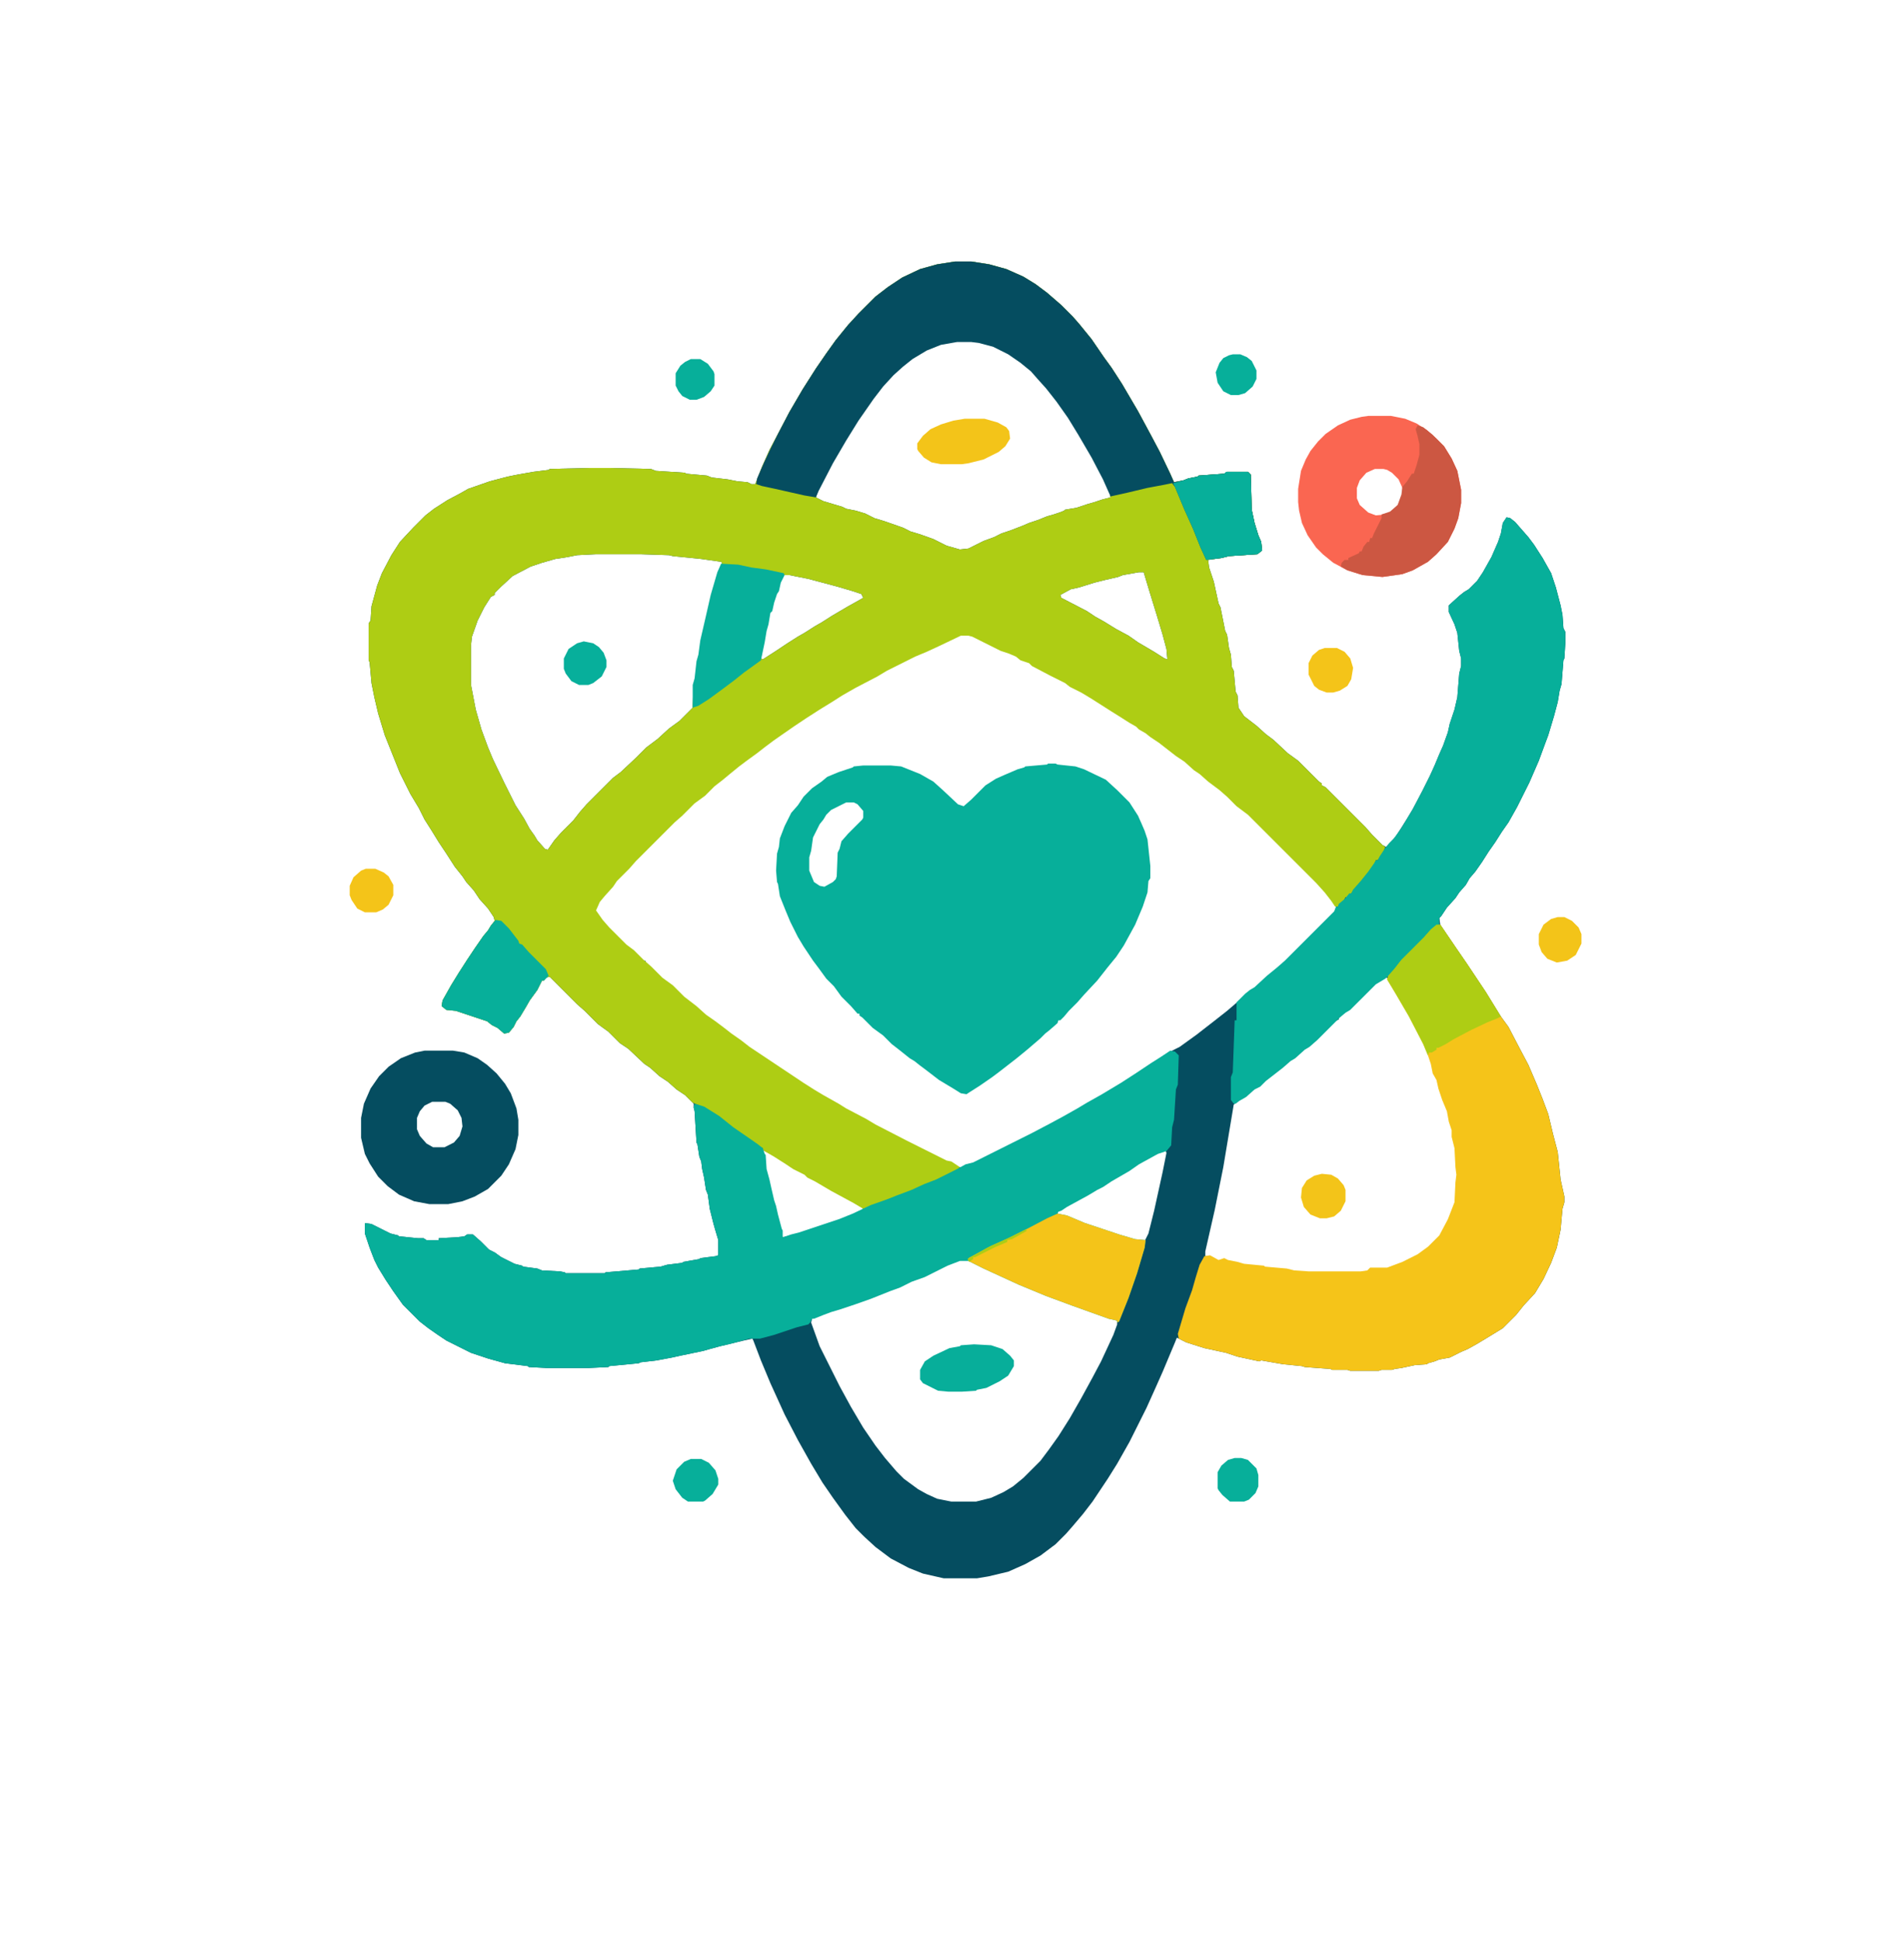
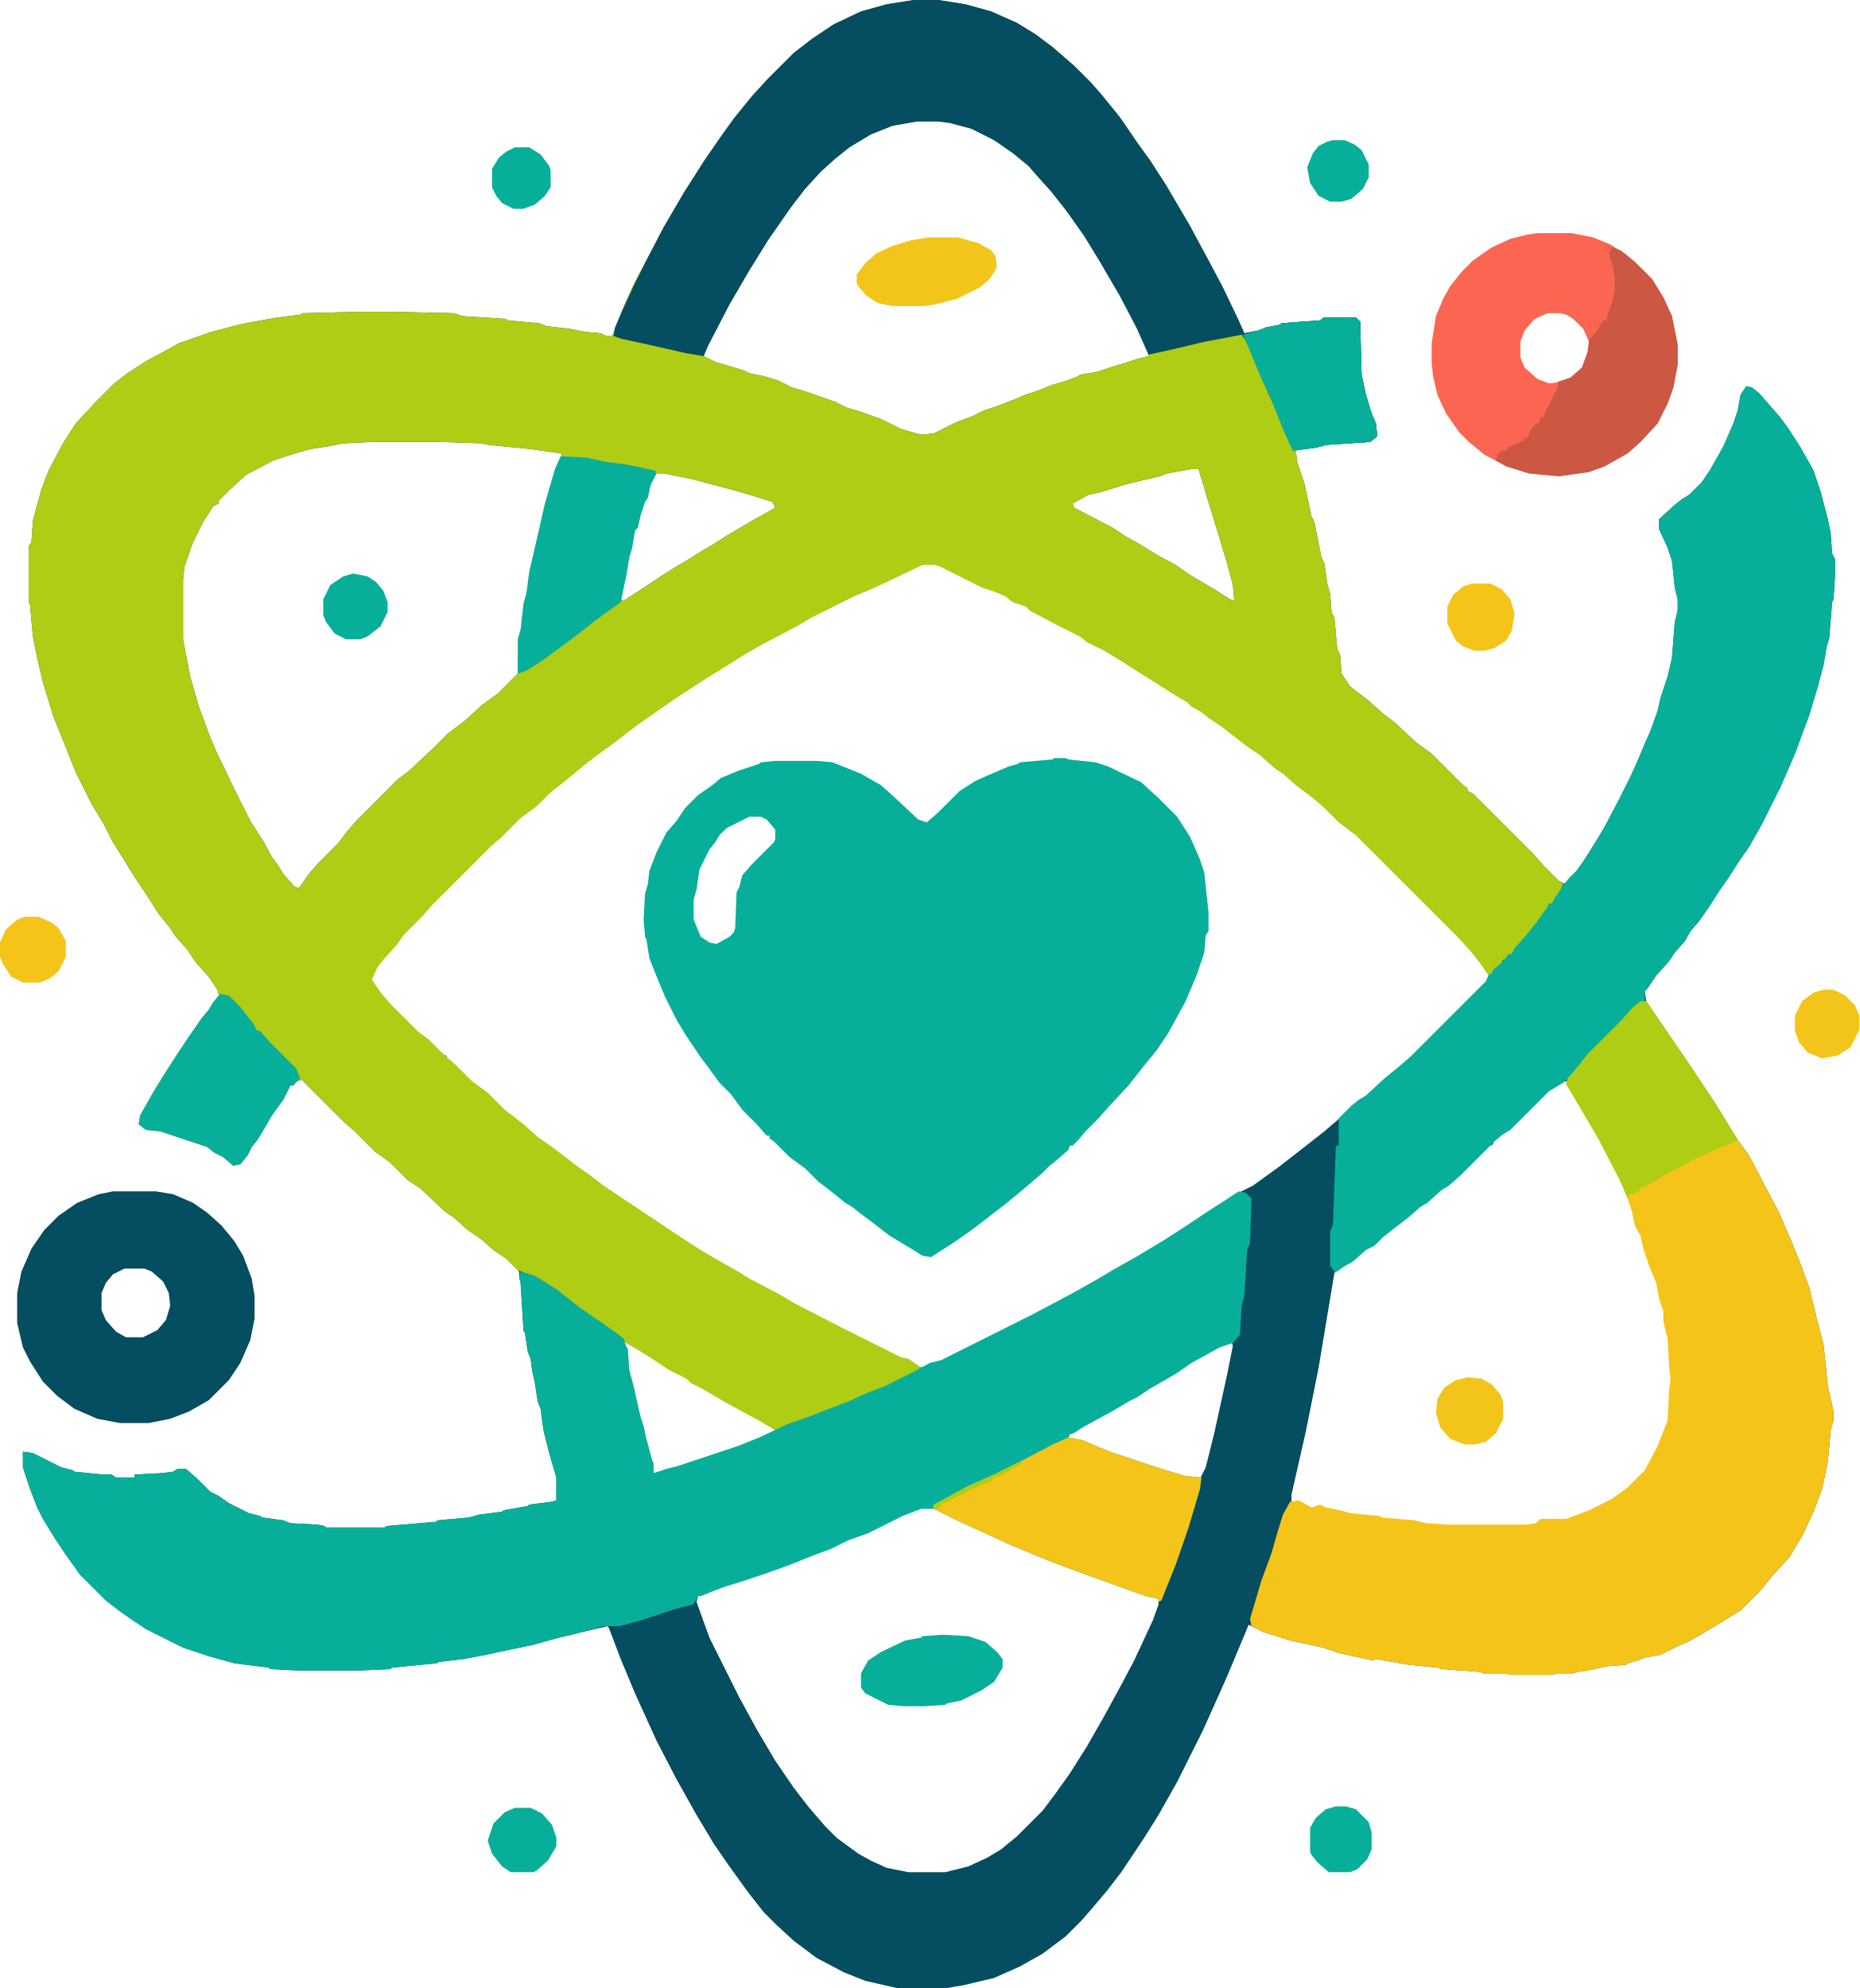
- <svg xmlns="http://www.w3.org/2000/svg" version="1.1" viewBox="0 0 2009 2048" width="569" height="580">
+ <svg xmlns="http://www.w3.org/2000/svg" version="1.1" viewBox="369 276 1300 1390">
  <path transform="translate(1008,276)" d="m0 0h17l19 3 18 5 18 8 13 8 12 9 15 13 12 12 7 8 13 16 13 19 8 11 11 17 17 29 14 26 9 17 11 23 4 9 10-2 5-2 10-2 1-1 27-2 3-2h22l3 3 1 37 3 14 4 13 3 7 1 9-5 4-30 2-8 2-14 2 1 8 5 15 5 23 2 4 5 25 2 4 2 14 2 7 1 13 2 4 2 22 2 4 1 13 6 9 13 10 10 9 8 6 15 14 11 8 22 22 3 2v2l4 2 42 42 7 8 11 11 4 2 10-11 7-11 5-8 6-10 10-19 8-16 5-11 5-12 4-9 5-14 2-9 5-15 3-13 2-25 2-8v-8l-2-8-2-19-3-9-6-13v-7l11-10 5-4 5-3 9-9 6-9 9-16 7-16 3-9 2-11 4-6 4 1 5 4 14 16 6 8 9 14 9 16 5 15 5 19 2 10 1 14 2 4v12l-1 16-1 2-2 25-2 7-2 12-4 15-6 20-3 8-7 19-10 23-13 26-9 16-7 10-7 11-7 10-7 11-7 10-6 7-4 7-7 8-4 6-9 10-6 9-2 2 1 7 17 25 11 16 20 30 16 26 8 11 12 23 9 17 9 21 6 15 6 16 5 21 5 19 3 29 4 18v6l-2 7-2 22-4 19-6 16-8 17-9 15-12 13-8 10-14 14-18 11-10 6-9 5-7 3-12 6-11 2-5 2-7 2-1 1-13 1-14 3-7 1-3 1h-11l-3 1h-30l-3-1h-16l-2-1-27-2-3-1-20-2-23-4-2 1-23-5-12-4-23-5-19-6-10-5-2 5-13 31-8 18-9 20-18 36-13 23-10 16-16 24-10 13-11 13-7 8-11 11-16 12-16 9-18 8-21 5-12 2h-35l-22-5-15-6-19-10-16-12-12-11-9-9-11-14-13-18-11-16-12-20-14-25-14-27-15-33-10-24-8-21-1-2-9 2-25 6-11 3-7 2-24 5-9 2-16 3-17 2-2 1-31 3-1 1-21 1h-44l-19-1-1-1-24-3-18-5-18-6-26-13-9-6-10-7-9-7-18-18-10-14-8-12-8-13-4-8-5-13-5-15v-11l7 1 20 10 8 2 1 1 20 2h6l3 2h13v-2l19-1 8-1 3-2h6l8 7 9 9 6 3 7 5 14 7 8 2 1 1 15 2 5 2 19 1 5 1 1 1h41l1-1 35-3 1-1 22-2 7-2 16-2 1-1 17-3 1-1 16-2 3-1v-16l-3-10-2-7-4-16-2-15-2-5-2-13-2-9-1-8-2-5-2-13-1-2-2-33-1-4v-4l-9-9-9-6-9-8-9-6-10-9-6-4-17-16-9-6-12-12-11-8-14-14-8-7-29-29-4 1-2 3h-2l-5 10-8 11-4 7-6 10-4 5-3 6-5 6-5 1-7-6-6-3-5-4-33-11-10-1-5-4 1-6 9-16 8-13 9-14 8-12 9-13 5-6 3-5 4-5-1-4-6-9-9-10-6-9-8-9-4-6-8-10-9-14-8-12-8-13-7-11-6-12-9-15-11-22-16-40-7-23-4-17-3-15-2-22-1-2v-39l2-3 1-15 6-22 5-13 10-19 9-14 14-15 13-13 9-7 14-9 15-8 7-4 23-8 19-5 10-2 17-3 16-2 1-1 41-1h23l43 1 5 2 31 2 1 1 22 2 5 2 17 2 10 2 11 1 4 2h4l7-18 8-18 10-19 11-21 14-24 14-22 11-16 10-14 13-16 11-12 18-18 13-10 15-10 19-9 18-5zm2 84-17 3-15 6-15 9-10 8-10 9-12 13-10 13-16 23-13 21-14 24-15 29-2 7 8 4 20 6 4 2 10 2 10 3 10 5 10 3 20 7 8 4 10 3 14 5 14 7 14 4 9-1 16-8 11-4 8-4 9-3 13-5 7-3 9-3 10-4 7-2 6-2 5-2 1-1 12-2 12-4 7-2 9-3 8-2-1-6-12-25-15-27-14-23-14-20-11-14-9-10-7-8-13-11-14-9-14-7-15-4-8-1zm-381 225-20 1-10 2-13 2-14 4-12 4-19 10-12 11-7 7v2l-4 2-7 11-7 14-6 17-1 9v42l5 26 6 21 7 19 5 12 12 25 12 24 9 14 6 11 5 7 3 5 8 9 3 1 7-10 7-8 13-13 7-9 7-8 28-28 8-6 16-15 11-11 12-9 12-11 11-8 14-14 1-24 2-7 2-18 2-7 2-15 6-26 5-22 7-24 4-10-1-1-21-3-30-3-4-1-30-1zm573 19-17 3-5 2-13 3-12 3-16 5-9 2-11 6 1 3 27 14 9 6 9 5 13 8 13 7 10 7 17 10 11 7 3 1-1-11-4-15-6-20-8-26-6-20zm-375 3-4 8-2 9-2 3-3 9-2 9-2 2-2 12-2 7-2 12-3 17 2 1 14-9 12-8 11-7 7-4 11-7 7-4 11-7 17-10 9-5 7-4-2-4-9-3-17-5-30-8-20-4zm187 63-23 11-13 6-12 5-30 15-10 6-23 12-14 8-11 7-13 8-14 9-12 8-13 9-10 7-8 6-9 7-11 8-8 6-11 9-6 5-9 7-10 10-11 8-13 13-8 7-42 42-7 8-13 13-4 6-9 10-5 6-4 9 7 10 7 8 19 19 8 6 10 10h2l1 3 8 7 9 9 11 8 12 12 13 10 10 9 10 7 8 6 9 7 10 7 9 7 57 38 11 7 10 6 16 9 8 5 21 11 10 6 33 17 42 21 5 1 7 5h5l3-2 8-2 62-31 19-10 13-7 16-9 10-6 16-9 20-12 17-11 15-10 11-7 9-6 10-5 18-13 18-14 14-11 14-12 10-9 5-3 13-12 11-9 8-7 53-53 1-5-4-6-7-9-9-10-73-73-12-9-10-10-8-7-12-9-9-8-6-4-10-9-9-6-18-14-9-6-5-4-7-4-3-3-7-4-11-7-8-5-22-14-10-6-12-6-5-4-16-8-19-10-3-3-9-3-5-4-7-3-9-3-30-15-4-1zm448 362-10 6-27 27-5 3-7 6v2l-4 2-19 19-8 7-5 3-10 9-5 3-8 7-18 14-6 6-6 3-9 8-7 4-6 5-11 66-9 45-10 44v5h5l9 5 6-2 4 2 10 2 7 2 21 2 1 1 23 2 8 2 15 1h55l7-1 3-3h18l16-6 16-8 11-8 13-13 9-17 7-18 1-21 1-8-1-8-1-20-3-12v-7l-3-9-2-11-5-12-4-12-2-9-4-7-2-10-3-9-5-12-15-29-14-24-10-17zm-657 182 1 4 1 1 1 15 3 11 2 9 3 13 2 6 2 9 4 15 2 9 9-2 8-2 42-14 15-6 11-5-1-3-12-7-16-8-17-10-13-7-3-3-12-6-9-6-11-7zm424 0-16 8-11 6-10 7-19 11-9 6-6 3-10 6-22 12-6 4-4 2v2l12 4 20 8 36 12 14 4 10 1 4-8 6-24 9-41 4-20-1-3zm-216 116-13 5-24 12-14 5-12 6-11 4-20 8-17 6-15 5-10 3-8 3-12 5-1 4 9 25 21 42 12 22 13 22 13 19 10 13 12 14 8 8 15 11 9 5 11 5 15 3h26l16-4 13-6 10-6 11-9 18-18 9-12 10-14 12-19 12-21 12-22 9-17 13-28 4-11v-4l-48-17-27-10-29-12-37-17-16-8z" fill="#054D60" />
  <path transform="translate(1008,276)" d="m0 0h17l19 3 18 5 18 8 13 8 12 9 15 13 12 12 7 8 13 16 13 19 8 11 11 17 17 29 14 26 9 17 11 23 4 9 10-2 5-2 10-2 1-1 27-2 3-2h22l3 3 1 37 3 14 4 13 3 7 1 9-5 4-30 2-8 2-14 2 1 8 5 15 5 23 2 4 5 25 2 4 2 14 2 7 1 13 2 4 2 22 2 4 1 13 6 9 13 10 10 9 8 6 15 14 11 8 22 22 3 2v2l4 2 42 42 7 8 11 11 3 2-2 5-6 9h-2l-2 5-6 8-14 17-4 5-4 4h-2l-2 4-5 4-1 2h-3l-4-6-7-9-9-10-72-72-12-9-10-10-8-7-12-9-9-8-6-4-10-9-9-6-18-14-9-6-5-4-7-4-3-3-7-4-11-7-8-5-22-14-10-6-12-6-5-4-16-8-19-10-3-3-9-3-5-4-7-3-9-3-30-15-4-1h-8l-23 11-13 6-12 5-30 15-10 6-23 12-14 8-11 7-13 8-14 9-12 8-13 9-10 7-8 6-9 7-11 8-8 6-11 9-6 5-9 7-10 10-11 8-13 13-8 7-41 41-7 8-13 13-4 6-9 10-5 6-4 9 7 10 7 8 18 18 8 6 10 10 8 7 12 12 11 8 12 12 13 10 10 9 10 7 8 6 9 7 10 7 9 7 57 38 11 7 10 6 16 9 8 5 21 11 10 6 33 17 42 21 5 1 9 6-4 4-31 14-12 5-17 7-12 4-11 5-15 5-10-6-24-13-17-10-8-4-3-3-12-6-9-6-11-7-12-7v-2l-4-2-5-4-19-13-18-14-16-10-12-5-8-8-9-6-9-8-9-6-10-9-6-4-17-16-9-6-12-12-11-8-14-14-8-7-29-29-4 1-2 3h-2l-5 10-8 11-4 7-6 10-4 5-3 6-5 6-5 1-7-6-6-3-5-4-33-11-10-1-5-4 1-6 9-16 8-13 9-14 8-12 9-13 5-6 3-5 4-5-1-4-6-9-9-10-6-9-8-9-4-6-8-10-9-14-8-12-8-13-7-11-6-12-9-15-11-22-16-40-7-23-4-17-3-15-2-22-1-2v-39l2-3 1-15 6-22 5-13 10-19 9-14 14-15 13-13 9-7 14-9 15-8 7-4 23-8 19-5 10-2 17-3 16-2 1-1 41-1h23l43 1 5 2 31 2 1 1 22 2 5 2 17 2 10 2 11 1 4 2h4l7-18 8-18 10-19 11-21 14-24 14-22 11-16 10-14 13-16 11-12 18-18 13-10 15-10 19-9 18-5zm2 84-17 3-15 6-15 9-10 8-10 9-12 13-10 13-16 23-13 21-14 24-15 29-2 7 8 4 20 6 4 2 10 2 10 3 10 5 10 3 20 7 8 4 10 3 14 5 14 7 14 4 9-1 16-8 11-4 8-4 9-3 13-5 7-3 9-3 10-4 7-2 6-2 5-2 1-1 12-2 12-4 7-2 9-3 8-2-1-6-12-25-15-27-14-23-14-20-11-14-9-10-7-8-13-11-14-9-14-7-15-4-8-1zm-381 225-20 1-10 2-13 2-14 4-12 4-19 10-12 11-7 7v2l-4 2-7 11-7 14-6 17-1 9v42l5 26 6 21 7 19 5 12 12 25 12 24 9 14 6 11 5 7 3 5 8 9 3 1 7-10 7-8 13-13 7-9 7-8 28-28 8-6 16-15 11-11 12-9 12-11 11-8 14-14 1-24 2-7 2-18 2-7 2-15 6-26 5-22 7-24 4-10-1-1-21-3-30-3-4-1-30-1zm573 19-17 3-5 2-13 3-12 3-16 5-9 2-11 6 1 3 27 14 9 6 9 5 13 8 13 7 10 7 17 10 11 7 3 1-1-11-4-15-6-20-8-26-6-20zm-375 3-4 8-2 9-2 3-3 9-2 9-2 2-2 12-2 7-2 12-3 17 2 1 14-9 12-8 11-7 7-4 11-7 7-4 11-7 17-10 9-5 7-4-2-4-9-3-17-5-30-8-20-4z" fill="#AECD14" />
  <path transform="translate(1235,1109)" d="m0 0 5 1 4 4-1 31-2 5-2 32-2 8-1 19-5 6-9 3-20 11-10 7-19 11-9 6-6 3-10 6-22 12-6 4-3 1-1 2 10 2 19 8 36 12 17 5 11 1-1 8-8 27-9 26-10 25-2 1v-2l-9-2-39-14-27-10-29-12-37-17-16-8h-9l-13 5-24 12-14 5-12 6-11 4-20 8-17 6-15 5-10 3-8 3-10 4h-2l-2 4-2 2-12 3-24 8-15 4h-11l-22 6-9 2-11 3-7 2-24 5-9 2-16 3-17 2-2 1-31 3-1 1-21 1h-44l-19-1-1-1-24-3-18-5-18-6-26-13-9-6-10-7-9-7-18-18-10-14-8-12-8-13-4-8-5-13-5-15v-11l7 1 20 10 8 2 1 1 20 2h6l3 2h13v-2l19-1 8-1 3-2h6l8 7 9 9 6 3 7 5 14 7 8 2 1 1 15 2 5 2 19 1 5 1 1 1h41l1-1 35-3 1-1 22-2 7-2 16-2 1-1 17-3 1-1 16-2 3-1v-16l-3-10-2-7-4-16-2-15-2-5-2-13-2-9-1-8-2-5-2-13-1-2-2-33-1-4 1-4 10 3 16 10 15 12 16 11 10 7 5 4 2 6 1 1 1 15 3 11 2 9 3 13 2 6 2 9 4 15 1 2v7l9-3 8-2 42-14 15-6 19-9 17-6 10-4 16-6 13-6 13-5 22-11 9-5 8-2 62-31 19-10 13-7 16-9 10-6 16-9 20-12 17-11 15-10 11-7z" fill="#07AF9A" />
  <path transform="translate(1106,806)" d="m0 0h8l2 1 19 2 9 3 23 11 12 11 13 13 9 14 4 9 3 7 3 9 3 28v13l-2 3-1 12-5 15-8 19-12 22-8 12-9 11-11 14-14 15-7 8-9 9-5 6-4 4h-2l-1 3-8 7-5 4-5 5-14 12-11 9-18 14-8 6-13 9-11 7-3 2-6-1-8-5-15-9-13-10-8-6-5-4-5-3-10-8-9-7-9-9-11-8-11-11-3-2v-2h-2l-7-8-10-10-8-11-8-8-8-11-6-8-10-15-6-10-8-16-5-12-6-15-2-13-1-2-1-12 1-18 2-7 1-9 5-13 7-14 7-8 6-9 9-9 10-7 6-5 12-5 15-5 1-1 10-1h29l11 1 20 8 14 8 10 9 16 15 6 2 8-7 15-15 11-7 9-4 14-6 7-2 1-1 23-2zm-213 41-16 8-5 5-3 5-4 5-7 14-2 14-2 7v14l5 12 6 4 5 1 9-5 3-3 1-3 1-25 2-4 2-8 7-8 15-15 1-2v-7l-6-7-4-2z" fill="#07AF9A" />
  <path transform="translate(1516,976)" d="m0 0h4l17 25 11 16 20 30 16 26 8 11 12 23 9 17 9 21 6 15 6 16 5 21 5 19 3 29 4 18v6l-2 7-2 22-4 19-6 16-8 17-9 15-12 13-8 10-14 14-18 11-10 6-9 5-7 3-12 6-11 2-5 2-7 2-1 1-13 1-14 3-7 1-3 1h-11l-3 1h-30l-3-1h-16l-2-1-27-2-3-1-20-2-23-4-2 1-23-5-12-4-23-5-19-6-8-4-1-5 8-27 7-19 4-14 4-13 5-9 6-1 9 5 6-2 4 2 10 2 7 2 21 2 1 1 23 2 8 2 15 1h55l7-1 3-3h18l16-6 16-8 11-8 12-12 9-17 7-18 1-21 1-8-1-8-1-20-3-12v-7l-3-9-2-11-5-12-4-12-2-9-4-7-2-10-3-9-5-12-15-29-14-24-9-15 1-4 7-8 7-9 24-24 7-8z" fill="#F5C419" />
  <path transform="translate(1590,546)" d="m0 0 4 1 5 4 14 16 6 8 9 14 9 16 5 15 5 19 2 10 1 14 2 4v12l-1 16-1 2-2 25-2 7-2 12-4 15-6 20-3 8-7 19-10 23-13 26-9 16-7 10-7 11-7 10-7 11-7 10-6 7-4 7-7 8-4 6-9 10-6 9-2 2v7l-5 3-9 8-7 8-21 21-8 11-7 6-10 6-27 27-5 3-6 5-24 24-8 7-5 3-10 9-5 3-8 7-18 14-6 6-6 3-9 8-7 4-4 3h-2l-3-4v-24l2-5 2-55h2v-19l9-9 5-4 5-3 13-12 11-9 8-7 52-52 2-5h2l1-3 6-5 5-6h2l2-4 8-9 8-10 7-10 1-2h2l2-4 6-9 4-5 5-5 8-11 12-20 10-19 8-16 5-11 5-12 4-9 5-14 2-9 5-15 3-13 2-25 2-8v-8l-2-8-2-19-3-9-6-13v-7l11-10 5-4 5-3 9-9 6-9 9-16 7-16 3-9 2-11z" fill="#07AF9A" />
  <path transform="translate(1008,276)" d="m0 0h17l19 3 18 5 18 8 13 8 12 9 15 13 12 12 7 8 13 16 13 19 8 11 11 17 17 29 14 26 9 17 11 23 4 9 10-2 5-2 10-2 1-1 27-2 3-2h22l3 3 1 37 3 14 4 13 3 7 1 9-5 4-30 2-8 2-16 2-6-13-8-20-9-20-10-24-3-4-10 2-16 3-21 5-18 4-8-18-12-23-14-24-11-18-12-17-11-14-9-10-7-8-11-9-13-9-16-8-15-4-8-1h-15l-17 3-15 6-15 9-10 8-10 9-11 12-10 13-16 23-13 21-14 24-15 29-3 7-12-2-31-7-14-3-6-2 1-6 7-16 7-15 8-16 12-23 14-24 14-22 11-16 10-14 13-16 11-12 18-18 13-10 15-10 19-9 18-5z" fill="#054D60" />
  <path transform="translate(1444,439)" d="m0 0h24l15 3 12 5 11 7 10 9 8 8 8 13 6 13 4 20v14l-3 16-4 11-7 14-12 13-9 8-16 9-11 4-21 3-21-2-16-5-15-8-11-9-7-7-9-13-6-13-3-13-1-9v-14l3-19 5-12 5-9 8-10 8-8 13-9 13-6 12-3zm7 56-9 4-7 8-3 8v11l3 7 9 8 8 3 10-1 8-4 7-8 3-9v-7l-4-9-7-7-5-3-4-1z" fill="#FA6651" />
  <path transform="translate(448,1109)" d="m0 0h30l12 2 14 6 10 7 10 9 9 11 6 10 6 16 2 12v16l-3 15-7 16-8 12-14 14-14 8-13 5-15 3h-20l-16-3-16-7-12-9-10-10-9-14-5-10-4-17v-21l3-15 7-16 9-13 10-10 13-9 15-6zm8 54-8 4-5 6-3 7v12l3 7 7 8 7 4h12l10-5 6-7 3-10-1-9-4-8-8-7-5-2z" fill="#054D60" />
  <path transform="translate(1116,1281)" d="m0 0 10 2 19 8 36 12 17 5 11 1-1 8-8 27-9 26-10 25-2 1v-2l-9-2-39-14-27-10-29-12-37-17-16-8v-3l24-13 18-8 22-11 19-10z" fill="#F4C419" />
  <path transform="translate(1496,449)" d="m0 0 6 2 10 8 12 12 8 13 6 13 4 20v14l-3 16-4 11-7 14-12 13-9 8-16 9-11 4-21 3-21-2-16-5-7-4 1-4 3-3h4v-2l11-5 1-2h2l2-5 4-5h2l1-4h2l2-5 8-16v-4l9-3 8-7 4-11 1-8 5-6 5-8h2l3-9 3-11v-11l-2-9-2-7z" fill="#CC5742" />
  <path transform="translate(1516,976)" d="m0 0h4l17 25 11 16 20 30 16 26-4 2-10 4-17 8-19 10-8 5-8 4h-2v2l-5 3h-3l-1 3-5-12-15-29-14-24-9-15 1-4 7-8 7-9 24-24 7-8z" fill="#AECD14" />
  <path transform="translate(761,595)" d="m0 0 18 1 14 3 15 2 19 4 1 2-4 8-2 9-2 3-3 9-2 9-2 2-2 12-2 7-2 12-4 19-18 13-10 8-12 9-15 11-11 7-6 2v-24l2-7 2-18 2-7 2-15 6-26 5-22 7-24z" fill="#07AF9A" />
  <path transform="translate(523,971)" d="m0 0 6 1 8 8 10 13 1 3 3 1 7 8 18 18 3 7-5 5h-2l-5 10-8 11-4 7-6 10-4 5-3 6-5 6-5 1-7-6-6-3-5-4-33-11-10-1-5-4 1-6 9-16 8-13 9-14 8-12 9-13 5-6 3-5z" fill="#07AF9A" />
  <path transform="translate(1294,498)" d="m0 0h23l3 3 1 37 3 14 4 13 3 7 1 9-5 4-30 2-8 2-16 2-6-13-8-20-9-20-10-24-2-4 11-3 5-2 10-2 1-1 27-2z" fill="#07AF9A" />
  <path transform="translate(1028,1419)" d="m0 0 18 1 12 4 8 7 4 5v6l-6 10-9 6-14 7-10 2-1 1-15 1h-14l-11-1-16-8-3-4v-10l5-9 9-6 17-8 11-2 1-1z" fill="#07AE9A" />
  <path transform="translate(1018,442)" d="m0 0h21l14 4 9 5 3 4 1 8-5 8-7 6-16 8-16 4-7 1h-22l-10-2-8-5-6-7-1-2v-6l6-8 8-7 11-5 13-4z" fill="#F3C419" />
  <path transform="translate(1398,684)" d="m0 0h13l8 4 6 7 3 10-2 12-4 7-8 5-7 2h-7l-8-3-5-4-6-12v-12l4-8 7-6z" fill="#F4C419" />
  <path transform="translate(1395,1239)" d="m0 0 10 1 7 4 6 7 2 5v12l-5 10-7 6-8 2h-7l-10-4-7-8-3-10 1-10 5-8 8-5z" fill="#F3C419" />
  <path transform="translate(386,917)" d="m0 0h10l9 4 5 4 5 9v11l-5 10-6 5-7 3h-12l-8-4-6-9-2-5v-10l4-9 8-7z" fill="#F4C419" />
  <path transform="translate(1644,968)" d="m0 0h7l8 4 7 7 3 7v10l-6 12-9 6-11 2-10-4-6-7-3-8v-11l5-10 8-6z" fill="#F3C419" />
  <path transform="translate(729,1540)" d="m0 0h11l8 4 7 8 3 9v6l-6 10-8 7-2 1h-16l-6-4-7-9-3-9 4-12 8-8z" fill="#07AF9A" />
  <path transform="translate(1303,1539)" d="m0 0h7l7 2 9 9 2 7v12l-3 7-7 7-5 2h-15l-8-7-4-5-1-2v-17l4-7 7-6z" fill="#07AF9A" />
  <path transform="translate(616,677)" d="m0 0 10 2 6 4 5 6 3 8v7l-5 10-9 7-5 2h-10l-8-4-6-8-2-5v-11l5-10 9-6z" fill="#07AF9B" />
  <path transform="translate(1301,374)" d="m0 0h8l7 3 5 4 5 10v9l-4 8-8 7-7 2h-8l-8-4-6-9-2-11 4-10 4-5 6-3z" fill="#07AF9A" />
  <path transform="translate(729,379)" d="m0 0h10l8 5 6 8 1 3v12l-4 6-7 6-8 3h-7l-8-4-4-5-3-6v-13l5-8 5-4z" fill="#07AF9A" />
  <path transform="translate(1082,1298)" d="m0 0 2 1-16 9-5 1v2l-12 5-22 11h-2v2l-4 3-2-3 21-12 24-11z" fill="#AECD14" />
</svg>
